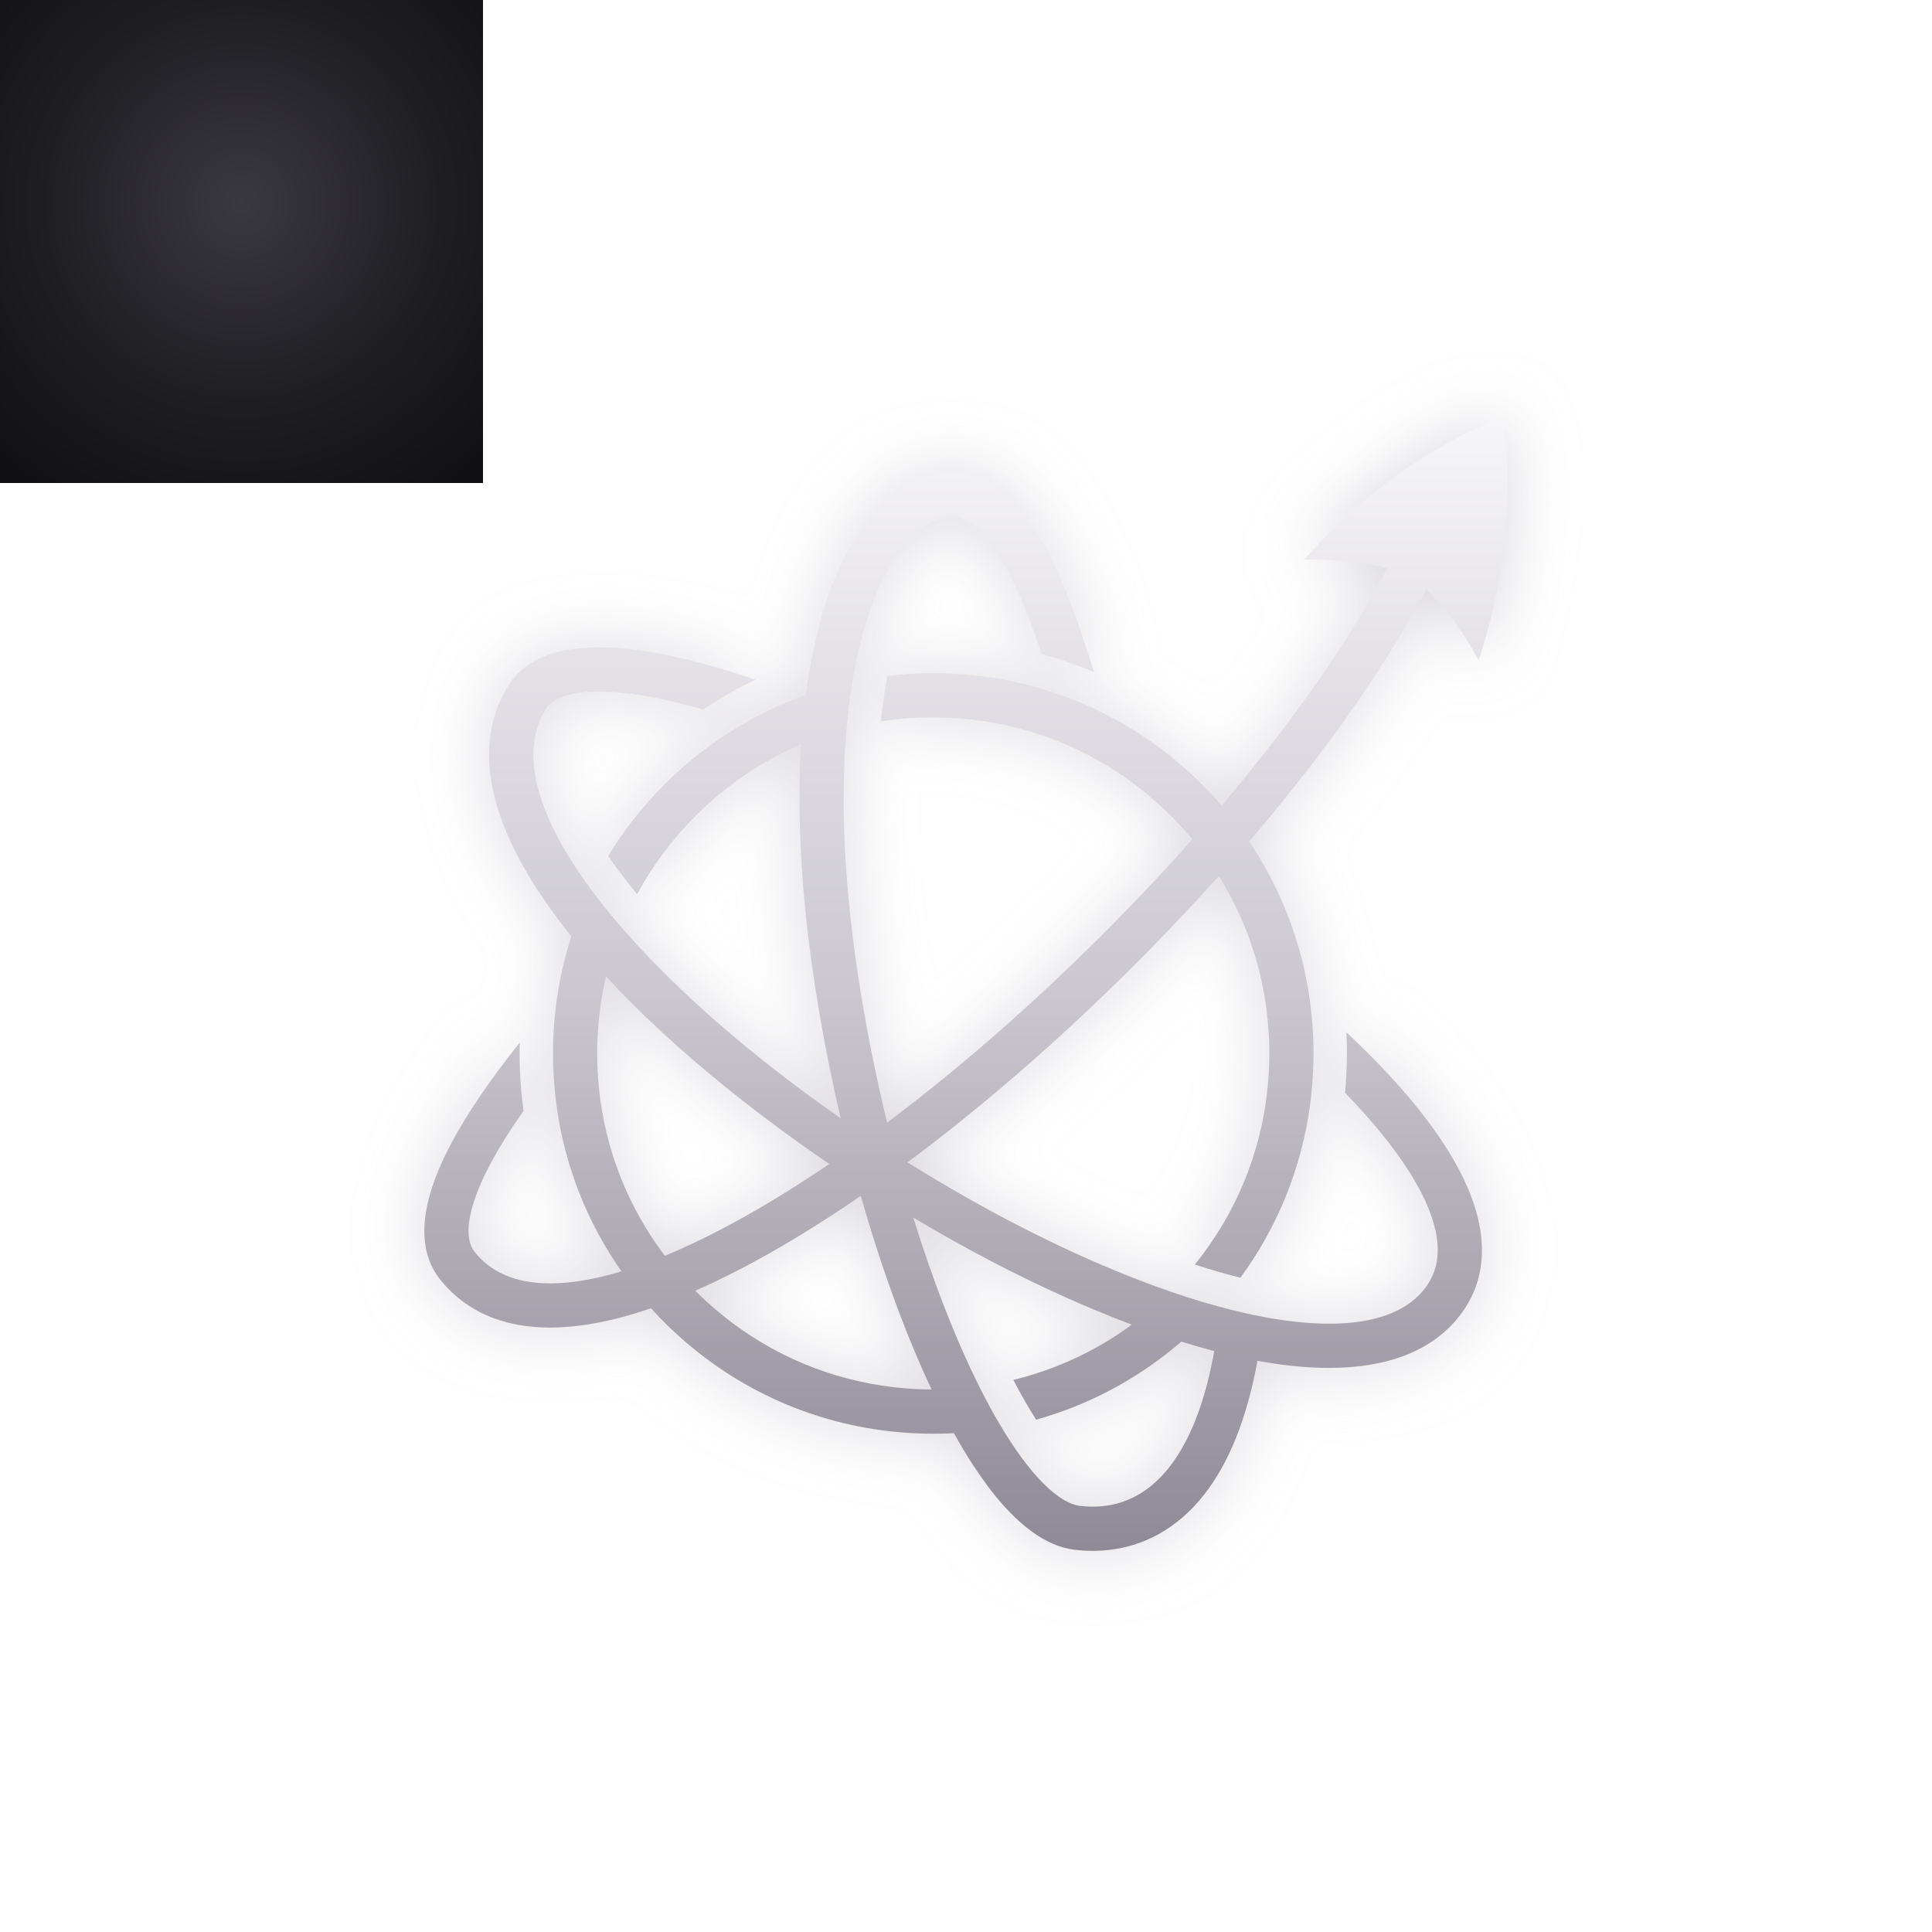
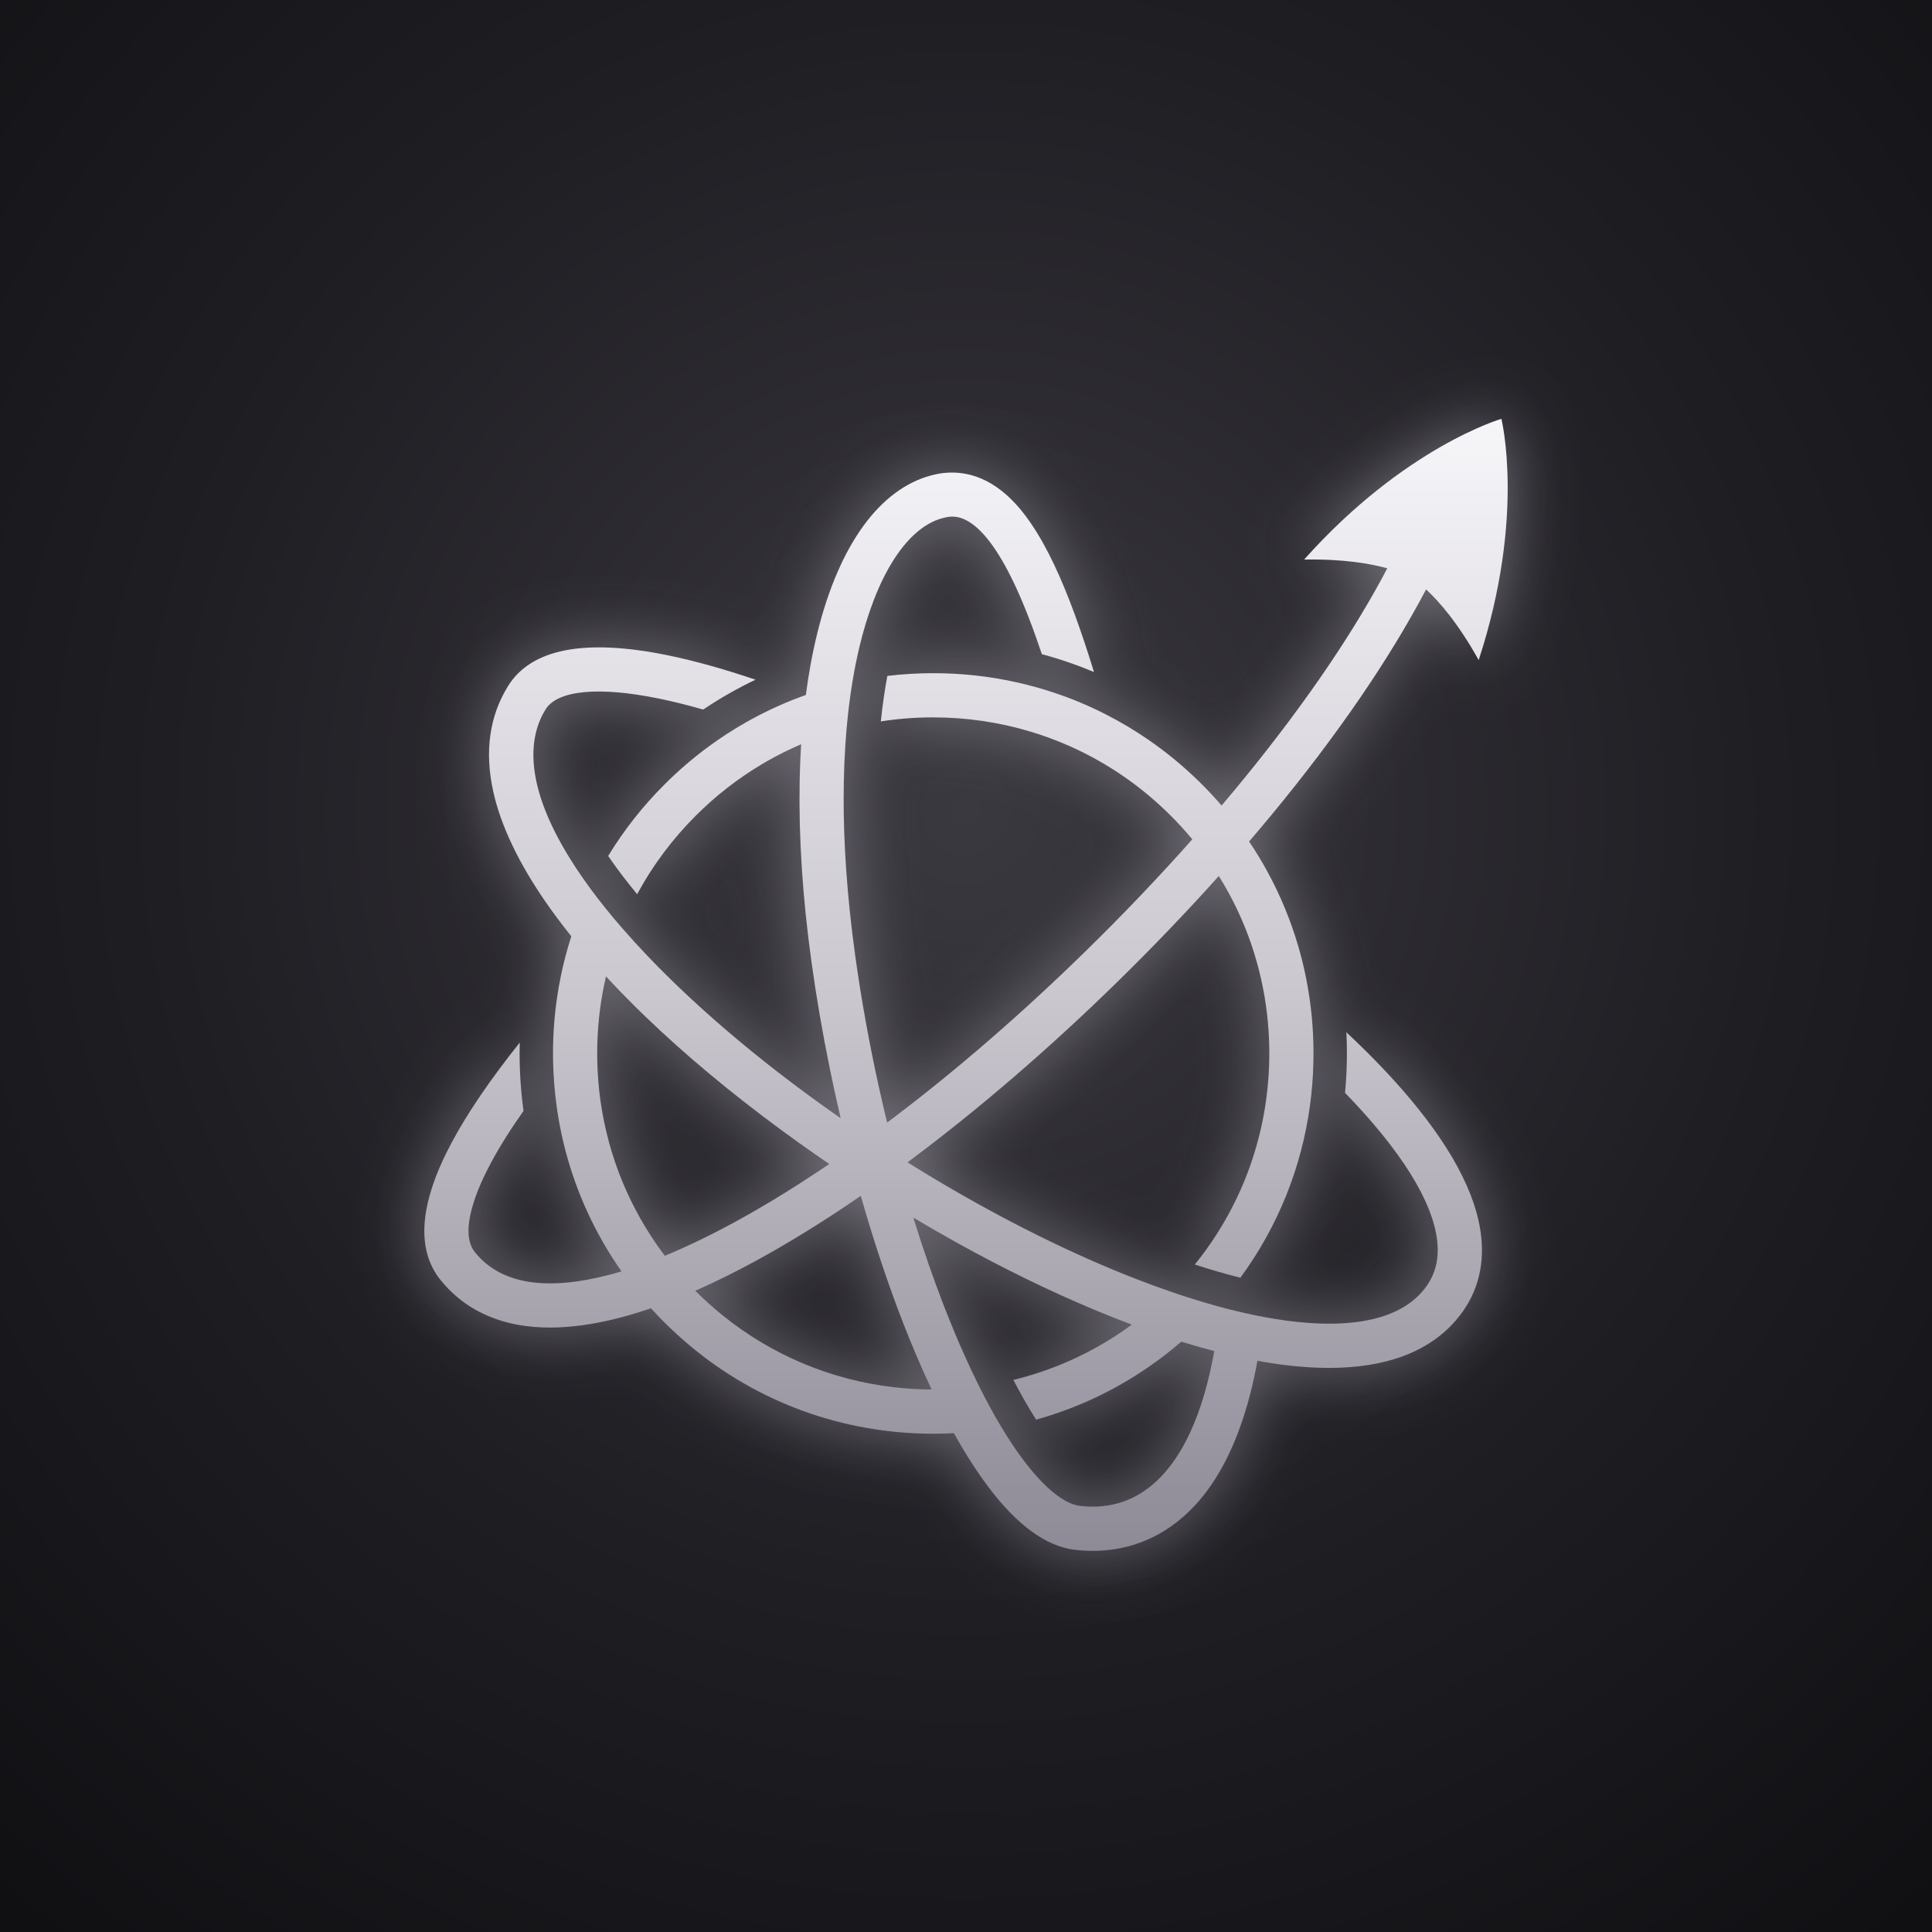
<svg xmlns="http://www.w3.org/2000/svg" viewBox="0 0 1024 1024" width="256" height="256">
  <defs>
    <radialGradient id="appicon-gray-bg" cx=".5" cy=".42" r=".75">
      <stop offset="0" stop-color="#3b3940" />
      <stop offset=".55" stop-color="#1f1e23" />
      <stop offset="1" stop-color="#101013" />
    </radialGradient>
    <linearGradient id="appicon-gray-lg" x1="0" y1="0" x2="0" y2="1">
      <stop offset="0" stop-color="#f6f5f8" />
      <stop offset=".5" stop-color="#cbc8d0" />
      <stop offset="1" stop-color="#8e8a96" />
    </linearGradient>
    <filter id="appicon-gray-glow" x="-20%" y="-20%" width="140%" height="140%">
      <feGaussianBlur stdDeviation="22" />
    </filter>
  </defs>
  <g>
-     <rect width="256" height="256" fill="url(#appicon-gray-bg)" />
+     <rect width="1024" height="1024" fill="url(#appicon-gray-bg)" />
    <g transform="translate(224.9 222.0) scale(0.7806)">
      <g fill="#b8b4bf" opacity=".55" filter="url(#appicon-gray-glow)">
        <path d="M663.6,455.01c-11.02-12.56-23.55-25.42-37.54-38.51.24,4.77.36,9.56.36,14.37,0,8.99-.42,17.91-1.26,26.76h0c37.68,38.77,59.6,73.54,62.59,100.63,1.49,13.46-1.81,24.66-10.07,34.23-12.22,14.16-32.79,21.52-61.15,21.88-7.58.09-15.62-.31-24.1-1.22-9.23-.97-19-2.53-29.26-4.67-7.94-1.65-16.18-3.65-24.71-5.99-6.47-1.78-13.1-3.76-19.9-5.94-2.2-.7-4.41-1.42-6.64-2.17-1.78-.59-3.56-1.2-5.35-1.82-7.8-2.69-15.73-5.6-23.76-8.73-42.83-16.67-88.6-39.38-133.86-66.29-.28-.16-.55-.33-.83-.49h0c-6.69-3.99-13.37-8.06-20.02-12.22,4.57-3.4,9.16-6.86,13.75-10.39,1.86-1.42,3.72-2.85,5.59-4.31,47.21-36.61,95.17-79.3,140.77-125.38,12.16-12.29,23.93-24.58,35.3-36.85,5.41-5.84,10.73-11.67,15.94-17.49,2.52,4.03,4.91,8.14,7.16,12.31,1.54,2.86,3.02,5.75,4.44,8.67,5.1,10.51,9.37,21.4,12.78,32.59,4.5,14.73,7.5,29.98,8.93,45.56h0c.65,7.06.98,14.16.98,21.33,0,3.06-.06,6.11-.19,9.15h0c-1.93,49.43-19.52,96.06-50.4,134.18,10.78,3.52,21.11,6.5,30.96,8.96,25.37-34.59,41.55-74.69,47.29-117.26h0c1.3-9.64,2.06-19.39,2.27-29.24.05-1.92.07-3.86.07-5.79,0-12.36-.86-24.59-2.56-36.62-1.71-12.16-4.28-24.11-7.67-35.78-5.17-17.78-12.24-34.92-21.12-51.15-3.79-6.95-7.92-13.74-12.37-20.34,5.15-6.01,10.2-12.01,15.14-17.98,44.48-53.78,80.17-105.9,105.03-153.2,8.64,7.97,21.61,22.64,35.71,48.02C747.85,66.19,731.32,0,731.32,0h0s-65.54,18.92-133.96,95.55c26.62-.49,44.96,2.72,56.49,5.93-10.68,20.34-23.6,41.84-38.64,64.21-17.32,25.76-37.21,52.36-59.17,79.21-4.79,5.87-9.69,11.75-14.7,17.65-4.2-4.88-8.61-9.63-13.21-14.23-.8-.8-1.61-1.6-2.42-2.39-10.74-10.47-22.23-19.9-34.36-28.23h-.01c-9.04-6.22-18.44-11.82-28.13-16.78-11.47-5.89-23.36-10.9-35.59-14.97-8.49-2.84-17.15-5.24-25.94-7.17-18.22-4.03-37.01-6.09-56.12-6.09-10.5,0-20.9.62-31.16,1.85-.77,4.09-1.5,8.4-2.18,12.95-.85,5.62-1.61,11.6-2.27,17.95,11.4-1.78,23.01-2.71,34.76-2.74.28,0,.57,0,.85,0,22.74,0,44.98,3.31,66.16,9.7,8.96,2.69,17.72,5.94,26.25,9.72,12.71,5.63,24.92,12.44,36.47,20.38,10.45,7.18,20.37,15.29,29.66,24.27.65.63,1.31,1.27,1.95,1.91.29.28.58.57.87.86,5.12,5.12,9.97,10.44,14.53,15.95-5.04,5.68-10.16,11.37-15.36,17.04-12.64,13.79-25.73,27.53-39.2,41.14-43.96,44.43-89.07,84.68-132.94,119.06-4.48,3.52-8.95,6.97-13.4,10.35-2.11,1.61-4.21,3.19-6.3,4.76-.87-3.53-1.71-7.07-2.54-10.62h0c-1.05-4.52-2.08-9.03-3.08-13.57-6.54-29.57-11.97-59.63-16.08-89.33-5.66-40.92-7.86-76.29-7.84-106.57.01-8.17.17-15.97.48-23.4.01-.41.03-.81.05-1.21.34-8.03.85-15.63,1.48-22.82.27-3.04.56-6.01.87-8.9.89-8.21,1.94-15.84,3.1-22.9.02-.13.05-.26.06-.39h0c1.46-8.76,3.08-16.63,4.78-23.68.64-2.67,1.29-5.22,1.95-7.66,12.34-45.76,32.83-74.86,56.22-79.83,5.76-1.23,23.31-4.96,47.05,45.34,6.45,13.66,12.62,29.79,18.55,47.46,12.09,3.26,23.91,7.33,35.41,12.18-8.36-27.17-17.25-52.16-26.83-72.45-10.34-21.89-21.01-37.56-32.62-47.88-18.14-16.11-36.01-16.51-47.81-14-35.3,7.51-63.34,43.51-78.94,101.37-2.01,7.47-3.8,15.23-5.38,23.28-.28,1.44-.55,2.89-.82,4.35-1.24,6.77-2.33,13.73-3.26,20.88-.97.34-1.92.69-2.88,1.05h-.01c-7.16,2.62-14.19,5.58-21.08,8.85-5.86,2.78-11.62,5.78-17.26,9.01-8.4,4.79-16.55,10.08-24.42,15.84-10.69,7.83-20.85,16.54-30.4,26.09-14.79,14.78-27.56,31.05-38.17,48.46.58.86,1.18,1.72,1.78,2.58,5.33,7.62,11.31,15.43,17.89,23.39,10.43-19.33,23.74-37.25,39.71-53.22,13.65-13.65,28.73-25.36,44.89-34.99,1.16-.69,2.32-1.36,3.49-2.03,7.54-4.31,15.31-8.18,23.27-11.58-.49,7.77-.81,15.72-.98,23.83-.01.53-.02,1.07-.03,1.6-.69,37.53,1.96,78.54,7.98,122.06,3.37,24.36,7.62,48.98,12.62,73.39,2.15,10.49,4.43,20.95,6.85,31.34.13.57.27,1.13.4,1.7-.47-.33-.94-.65-1.41-.98-6.87-4.8-13.68-9.68-20.42-14.63-1.96-1.44-3.91-2.88-5.84-4.32-40.03-29.82-75.44-60.8-103.96-90.76-6.04-6.35-11.77-12.64-17.17-18.87-7.75-8.94-14.82-17.73-21.15-26.33-1.62-2.21-3.2-4.41-4.73-6.6-3.59-5.13-6.84-10.09-9.78-14.86h0c-31.82-51.8-26.66-82.89-15.91-100.25,8.06-13,36.01-15.69,76.7-7.39,9.53,1.94,19.66,4.46,30.32,7.51,11.37-7.65,23.24-14.41,35.53-20.26-21.64-7.35-41.72-12.94-59.86-16.64-56.07-11.44-92.47-4.39-108.19,20.98-12.62,20.38-16.01,44.41-10.05,71.45,5.17,23.47,17.51,49.26,36.66,76.65,0,0,0,.01.01.01,4.7,6.72,9.79,13.52,15.25,20.37.36.47.73.93,1.11,1.39-2.85,8.82-5.22,17.82-7.09,26.95-1.03,4.97-1.91,9.98-2.64,15.02-1.79,12.34-2.7,24.9-2.7,37.59,0,4.03.09,8.04.28,12.03.5,11.03,1.69,21.92,3.54,32.64,5.11,29.44,15.25,57.55,30,83.32,3.91,6.83,8.14,13.48,12.69,19.96-2.74.83-5.44,1.59-8.11,2.29-5.33,1.4-10.46,2.55-15.41,3.45-35.21,6.42-60.72.17-75.96-18.65-11.37-14.04,1.82-43.96,10.69-60.54,5.87-10.95,13.3-22.81,22.27-35.51-1.77-12.81-2.67-25.83-2.67-38.99,0-2.47.03-4.94.1-7.4-19.95,24.99-35.39,47.66-46.15,67.75-22,41.11-24.54,72.59-7.56,93.57,13.29,16.41,31.3,26.67,53.54,30.51,6.52,1.12,13.41,1.68,20.66,1.68,13.7,0,28.66-2,44.73-5.99,1.13-.28,2.26-.57,3.4-.87,6.61-1.74,13.44-3.83,20.47-6.25,2.95,3.26,5.98,6.45,9.11,9.57,2.8,2.8,5.65,5.52,8.55,8.16,44.8,40.98,101.69,64.52,162.34,67.2,3.88.17,7.77.26,11.67.26,4.69,0,9.37-.12,14.02-.37,4.33,7.79,8.69,15.05,13.07,21.76,3.39,5.2,6.79,10.07,10.2,14.61,19.63,26.09,39.37,40.49,58.68,42.8,3.81.46,7.95.74,12.33.74,19.42,0,43.64-5.61,65.53-26.92,18.61-18.12,32.49-44.92,41.47-79.97,1.81-7.06,3.41-14.45,4.82-22.17,7.74,1.43,15.22,2.54,22.44,3.33,9.16,1.01,17.9,1.51,26.2,1.51,38.42,0,67.54-10.79,86.09-32.29,13.81-16.01,19.59-35.23,17.17-57.13-3.22-29.14-21.38-62.78-53.97-99.95ZM150.27,549.08c-19.55-32.17-30.8-68.74-32.63-107.04-.18-3.71-.27-7.43-.27-11.17,0-8.18.43-16.3,1.28-24.33,0-.11.02-.22.03-.33h0c.8-7.51,1.96-14.93,3.49-22.25.37-1.8.77-3.59,1.18-5.38,6.09,6.6,12.5,13.24,19.21,19.9,2.39,2.37,4.82,4.74,7.29,7.12,26.88,25.91,58.21,52.08,93.25,77.81,3.94,2.89,7.91,5.76,11.89,8.61h.01c3.43,2.44,6.86,4.87,10.31,7.27,3.2,2.23,6.41,4.45,9.64,6.64-2.26,1.54-4.52,3.06-6.76,4.56-4.59,3.05-9.15,6.03-13.67,8.93-24.4,15.62-47.84,28.84-69.86,39.34-7.28,3.47-14.4,6.64-21.35,9.51-4.69-6.19-9.04-12.6-13.04-19.19ZM318.76,657.51c-42.78-4.97-82.88-21.81-116.4-48.94-6.29-5.08-12.36-10.54-18.16-16.34-.07-.07-.14-.14-.21-.21,7.16-3.15,14.49-6.6,21.97-10.33,22.36-11.15,46.03-24.84,70.63-40.87,1.65-1.07,3.3-2.15,4.95-3.25h.01c4.9-3.24,9.84-6.58,14.81-9.99,2.19,7.7,4.44,15.31,6.77,22.83.11.37.22.74.34,1.11,9.02,29.14,18.99,56.84,29.66,82.16.34.8.67,1.6,1.02,2.39,3.39,7.99,6.82,15.66,10.28,22.98-8.64-.03-17.21-.55-25.67-1.54ZM535.47,637.81c-1.18,6.04-2.48,11.83-3.92,17.35-15.3,58.68-45.26,87.83-86.47,82.91-9.76-1.16-23.5-10.95-39.53-32.72-4.36-5.91-8.88-12.7-13.54-20.44-4.95-8.22-10.05-17.51-15.27-27.95-3.35-6.72-6.76-13.92-10.2-21.63-1.91-4.27-3.84-8.7-5.77-13.29-6.3-14.97-12.36-30.79-18.1-47.28h0c-3.68-10.56-7.24-21.37-10.66-32.41,9.74,5.81,19.52,11.44,29.29,16.86,31.63,17.57,63.22,33.01,93.66,45.72,8.58,3.59,17.06,6.96,25.43,10.09-7.56,5.57-15.42,10.63-23.54,15.18-17.86,10-36.96,17.52-56.89,22.37,5.47,10.54,10.64,19.47,15.44,26.98,27.43-7.66,53.38-19.84,76.92-36.18,7.48-5.18,14.71-10.79,21.67-16.8.16.05.32.1.48.15,7.48,2.32,14.78,4.4,21.89,6.26-.28,1.63-.58,3.24-.89,4.83Z" />
      </g>
      <g fill="url(#appicon-gray-lg)">
        <path d="M663.6,455.01c-11.02-12.56-23.55-25.42-37.54-38.51.24,4.77.36,9.56.36,14.37,0,8.99-.42,17.91-1.26,26.76h0c37.68,38.77,59.6,73.54,62.59,100.63,1.49,13.46-1.81,24.66-10.07,34.23-12.22,14.16-32.79,21.52-61.15,21.88-7.58.09-15.62-.31-24.1-1.22-9.23-.97-19-2.53-29.26-4.67-7.94-1.65-16.18-3.65-24.71-5.99-6.47-1.78-13.1-3.76-19.9-5.94-2.2-.7-4.41-1.42-6.64-2.17-1.78-.59-3.56-1.2-5.35-1.82-7.8-2.69-15.73-5.6-23.76-8.73-42.83-16.67-88.6-39.38-133.86-66.29-.28-.16-.55-.33-.83-.49h0c-6.69-3.99-13.37-8.06-20.02-12.22,4.57-3.4,9.16-6.86,13.75-10.39,1.86-1.42,3.72-2.85,5.59-4.31,47.21-36.61,95.17-79.3,140.77-125.38,12.16-12.29,23.93-24.58,35.3-36.85,5.41-5.84,10.73-11.67,15.94-17.49,2.52,4.03,4.91,8.14,7.16,12.31,1.54,2.86,3.02,5.75,4.44,8.67,5.1,10.51,9.37,21.4,12.78,32.59,4.5,14.73,7.5,29.98,8.93,45.56h0c.65,7.06.98,14.16.98,21.33,0,3.06-.06,6.11-.19,9.15h0c-1.93,49.43-19.52,96.06-50.4,134.18,10.78,3.52,21.11,6.5,30.96,8.96,25.37-34.59,41.55-74.69,47.29-117.26h0c1.3-9.64,2.06-19.39,2.27-29.24.05-1.92.07-3.86.07-5.79,0-12.36-.86-24.59-2.56-36.62-1.71-12.16-4.28-24.11-7.67-35.78-5.17-17.78-12.24-34.92-21.12-51.15-3.79-6.95-7.92-13.74-12.37-20.34,5.15-6.01,10.2-12.01,15.14-17.98,44.48-53.78,80.17-105.9,105.03-153.2,8.64,7.97,21.61,22.64,35.71,48.02C747.85,66.19,731.32,0,731.32,0h0s-65.54,18.92-133.96,95.55c26.62-.49,44.96,2.72,56.49,5.93-10.68,20.34-23.6,41.84-38.64,64.21-17.32,25.76-37.21,52.36-59.17,79.21-4.79,5.87-9.69,11.75-14.7,17.65-4.2-4.88-8.61-9.63-13.21-14.23-.8-.8-1.61-1.6-2.42-2.39-10.74-10.47-22.23-19.9-34.36-28.23h-.01c-9.04-6.22-18.44-11.82-28.13-16.78-11.47-5.89-23.36-10.9-35.59-14.97-8.49-2.84-17.15-5.24-25.94-7.17-18.22-4.03-37.01-6.09-56.12-6.09-10.5,0-20.9.62-31.16,1.85-.77,4.09-1.5,8.4-2.18,12.95-.85,5.62-1.61,11.6-2.27,17.95,11.4-1.78,23.01-2.71,34.76-2.74.28,0,.57,0,.85,0,22.74,0,44.98,3.31,66.16,9.7,8.96,2.69,17.72,5.94,26.25,9.72,12.71,5.63,24.92,12.44,36.47,20.38,10.45,7.18,20.37,15.29,29.66,24.27.65.63,1.31,1.27,1.95,1.91.29.28.58.57.87.86,5.12,5.12,9.97,10.44,14.53,15.95-5.04,5.68-10.16,11.37-15.36,17.04-12.64,13.79-25.73,27.53-39.2,41.14-43.96,44.43-89.07,84.68-132.94,119.06-4.48,3.52-8.95,6.97-13.4,10.35-2.11,1.61-4.21,3.19-6.3,4.76-.87-3.53-1.71-7.07-2.54-10.62h0c-1.05-4.52-2.08-9.03-3.08-13.57-6.54-29.57-11.97-59.63-16.08-89.33-5.66-40.92-7.86-76.29-7.84-106.57.01-8.17.17-15.97.48-23.4.01-.41.03-.81.05-1.21.34-8.03.85-15.63,1.48-22.82.27-3.04.56-6.01.87-8.9.89-8.21,1.94-15.84,3.1-22.9.02-.13.05-.26.06-.39h0c1.46-8.76,3.08-16.63,4.78-23.68.64-2.67,1.29-5.22,1.95-7.66,12.34-45.76,32.83-74.86,56.22-79.83,5.76-1.23,23.31-4.96,47.05,45.34,6.45,13.66,12.62,29.79,18.55,47.46,12.09,3.26,23.91,7.33,35.41,12.18-8.36-27.17-17.25-52.16-26.83-72.45-10.34-21.89-21.01-37.56-32.62-47.88-18.14-16.11-36.01-16.51-47.81-14-35.3,7.51-63.34,43.51-78.94,101.37-2.01,7.47-3.8,15.23-5.38,23.28-.28,1.44-.55,2.89-.82,4.35-1.24,6.77-2.33,13.73-3.26,20.88-.97.34-1.92.69-2.88,1.05h-.01c-7.16,2.62-14.19,5.58-21.08,8.85-5.86,2.78-11.62,5.78-17.26,9.01-8.4,4.79-16.55,10.08-24.42,15.84-10.69,7.83-20.85,16.54-30.4,26.09-14.79,14.78-27.56,31.05-38.17,48.46.58.86,1.18,1.72,1.78,2.58,5.33,7.62,11.31,15.43,17.89,23.39,10.43-19.33,23.74-37.25,39.71-53.22,13.65-13.65,28.73-25.36,44.89-34.99,1.16-.69,2.32-1.36,3.49-2.03,7.54-4.31,15.31-8.18,23.27-11.58-.49,7.77-.81,15.72-.98,23.83-.01.53-.02,1.07-.03,1.6-.69,37.53,1.96,78.54,7.98,122.06,3.37,24.36,7.62,48.98,12.62,73.39,2.15,10.49,4.43,20.95,6.85,31.34.13.57.27,1.13.4,1.7-.47-.33-.94-.65-1.41-.98-6.87-4.8-13.68-9.68-20.42-14.63-1.96-1.44-3.91-2.88-5.84-4.32-40.03-29.82-75.44-60.8-103.96-90.76-6.04-6.35-11.77-12.64-17.17-18.87-7.75-8.94-14.82-17.73-21.15-26.33-1.62-2.21-3.2-4.41-4.73-6.6-3.59-5.13-6.84-10.09-9.78-14.86h0c-31.82-51.8-26.66-82.89-15.91-100.25,8.06-13,36.01-15.69,76.7-7.39,9.53,1.94,19.66,4.46,30.32,7.51,11.37-7.65,23.24-14.41,35.53-20.26-21.64-7.35-41.72-12.94-59.86-16.64-56.07-11.44-92.47-4.39-108.19,20.98-12.62,20.38-16.01,44.41-10.05,71.45,5.17,23.47,17.51,49.26,36.66,76.65,0,0,0,.01.01.01,4.7,6.72,9.79,13.52,15.25,20.37.36.47.73.93,1.11,1.39-2.85,8.82-5.22,17.82-7.09,26.95-1.03,4.97-1.91,9.98-2.64,15.02-1.79,12.34-2.7,24.9-2.7,37.59,0,4.03.09,8.04.28,12.03.5,11.03,1.69,21.92,3.54,32.64,5.11,29.44,15.25,57.55,30,83.32,3.91,6.83,8.14,13.48,12.69,19.96-2.74.83-5.44,1.59-8.11,2.29-5.33,1.4-10.46,2.55-15.41,3.45-35.21,6.42-60.72.17-75.96-18.65-11.37-14.04,1.82-43.96,10.69-60.54,5.87-10.95,13.3-22.81,22.27-35.51-1.77-12.81-2.67-25.83-2.67-38.99,0-2.47.03-4.94.1-7.4-19.95,24.99-35.39,47.66-46.15,67.75-22,41.11-24.54,72.59-7.56,93.57,13.29,16.41,31.3,26.67,53.54,30.51,6.52,1.12,13.41,1.68,20.66,1.68,13.7,0,28.66-2,44.73-5.99,1.13-.28,2.26-.57,3.4-.87,6.61-1.74,13.44-3.83,20.47-6.25,2.95,3.26,5.98,6.45,9.11,9.57,2.8,2.8,5.65,5.52,8.55,8.16,44.8,40.98,101.69,64.52,162.34,67.2,3.88.17,7.77.26,11.67.26,4.69,0,9.37-.12,14.02-.37,4.33,7.79,8.69,15.05,13.07,21.76,3.39,5.2,6.79,10.07,10.2,14.61,19.63,26.09,39.37,40.49,58.68,42.8,3.81.46,7.95.74,12.33.74,19.42,0,43.64-5.61,65.53-26.92,18.61-18.12,32.49-44.92,41.47-79.97,1.81-7.06,3.41-14.45,4.82-22.17,7.74,1.43,15.22,2.54,22.44,3.33,9.16,1.01,17.9,1.51,26.2,1.51,38.42,0,67.54-10.79,86.09-32.29,13.81-16.01,19.59-35.23,17.17-57.13-3.22-29.14-21.38-62.78-53.97-99.95ZM150.27,549.08c-19.55-32.17-30.8-68.74-32.63-107.04-.18-3.71-.27-7.43-.27-11.17,0-8.18.43-16.3,1.28-24.33,0-.11.02-.22.03-.33h0c.8-7.51,1.96-14.93,3.49-22.25.37-1.8.77-3.59,1.18-5.38,6.09,6.6,12.5,13.24,19.21,19.9,2.39,2.37,4.82,4.74,7.29,7.12,26.88,25.91,58.21,52.08,93.25,77.81,3.94,2.89,7.91,5.76,11.89,8.61h.01c3.43,2.44,6.86,4.87,10.31,7.27,3.2,2.23,6.41,4.45,9.64,6.64-2.26,1.54-4.52,3.06-6.76,4.56-4.59,3.05-9.15,6.03-13.67,8.93-24.4,15.62-47.84,28.84-69.86,39.34-7.28,3.47-14.4,6.64-21.35,9.51-4.69-6.19-9.04-12.6-13.04-19.19ZM318.76,657.51c-42.78-4.97-82.88-21.81-116.4-48.94-6.29-5.08-12.36-10.54-18.16-16.34-.07-.07-.14-.14-.21-.21,7.16-3.15,14.49-6.6,21.97-10.33,22.36-11.15,46.03-24.84,70.63-40.87,1.65-1.07,3.3-2.15,4.95-3.25h.01c4.9-3.24,9.84-6.58,14.81-9.99,2.19,7.7,4.44,15.31,6.77,22.83.11.37.22.74.34,1.11,9.02,29.14,18.99,56.84,29.66,82.16.34.8.67,1.6,1.02,2.39,3.39,7.99,6.82,15.66,10.28,22.98-8.64-.03-17.21-.55-25.67-1.54ZM535.47,637.81c-1.18,6.04-2.48,11.83-3.92,17.35-15.3,58.68-45.26,87.83-86.47,82.91-9.76-1.16-23.5-10.95-39.53-32.72-4.36-5.91-8.88-12.7-13.54-20.44-4.95-8.22-10.05-17.51-15.27-27.95-3.35-6.72-6.76-13.92-10.2-21.63-1.91-4.27-3.84-8.7-5.77-13.29-6.3-14.97-12.36-30.79-18.1-47.28h0c-3.68-10.56-7.24-21.37-10.66-32.41,9.74,5.81,19.52,11.44,29.29,16.86,31.63,17.57,63.22,33.01,93.66,45.72,8.58,3.59,17.06,6.96,25.43,10.09-7.56,5.57-15.42,10.63-23.54,15.18-17.86,10-36.96,17.52-56.89,22.37,5.47,10.54,10.64,19.47,15.44,26.98,27.43-7.66,53.38-19.84,76.92-36.18,7.48-5.18,14.71-10.79,21.67-16.8.16.05.32.1.48.15,7.48,2.32,14.78,4.4,21.89,6.26-.28,1.63-.58,3.24-.89,4.83Z" />
      </g>
    </g>
  </g>
</svg>
